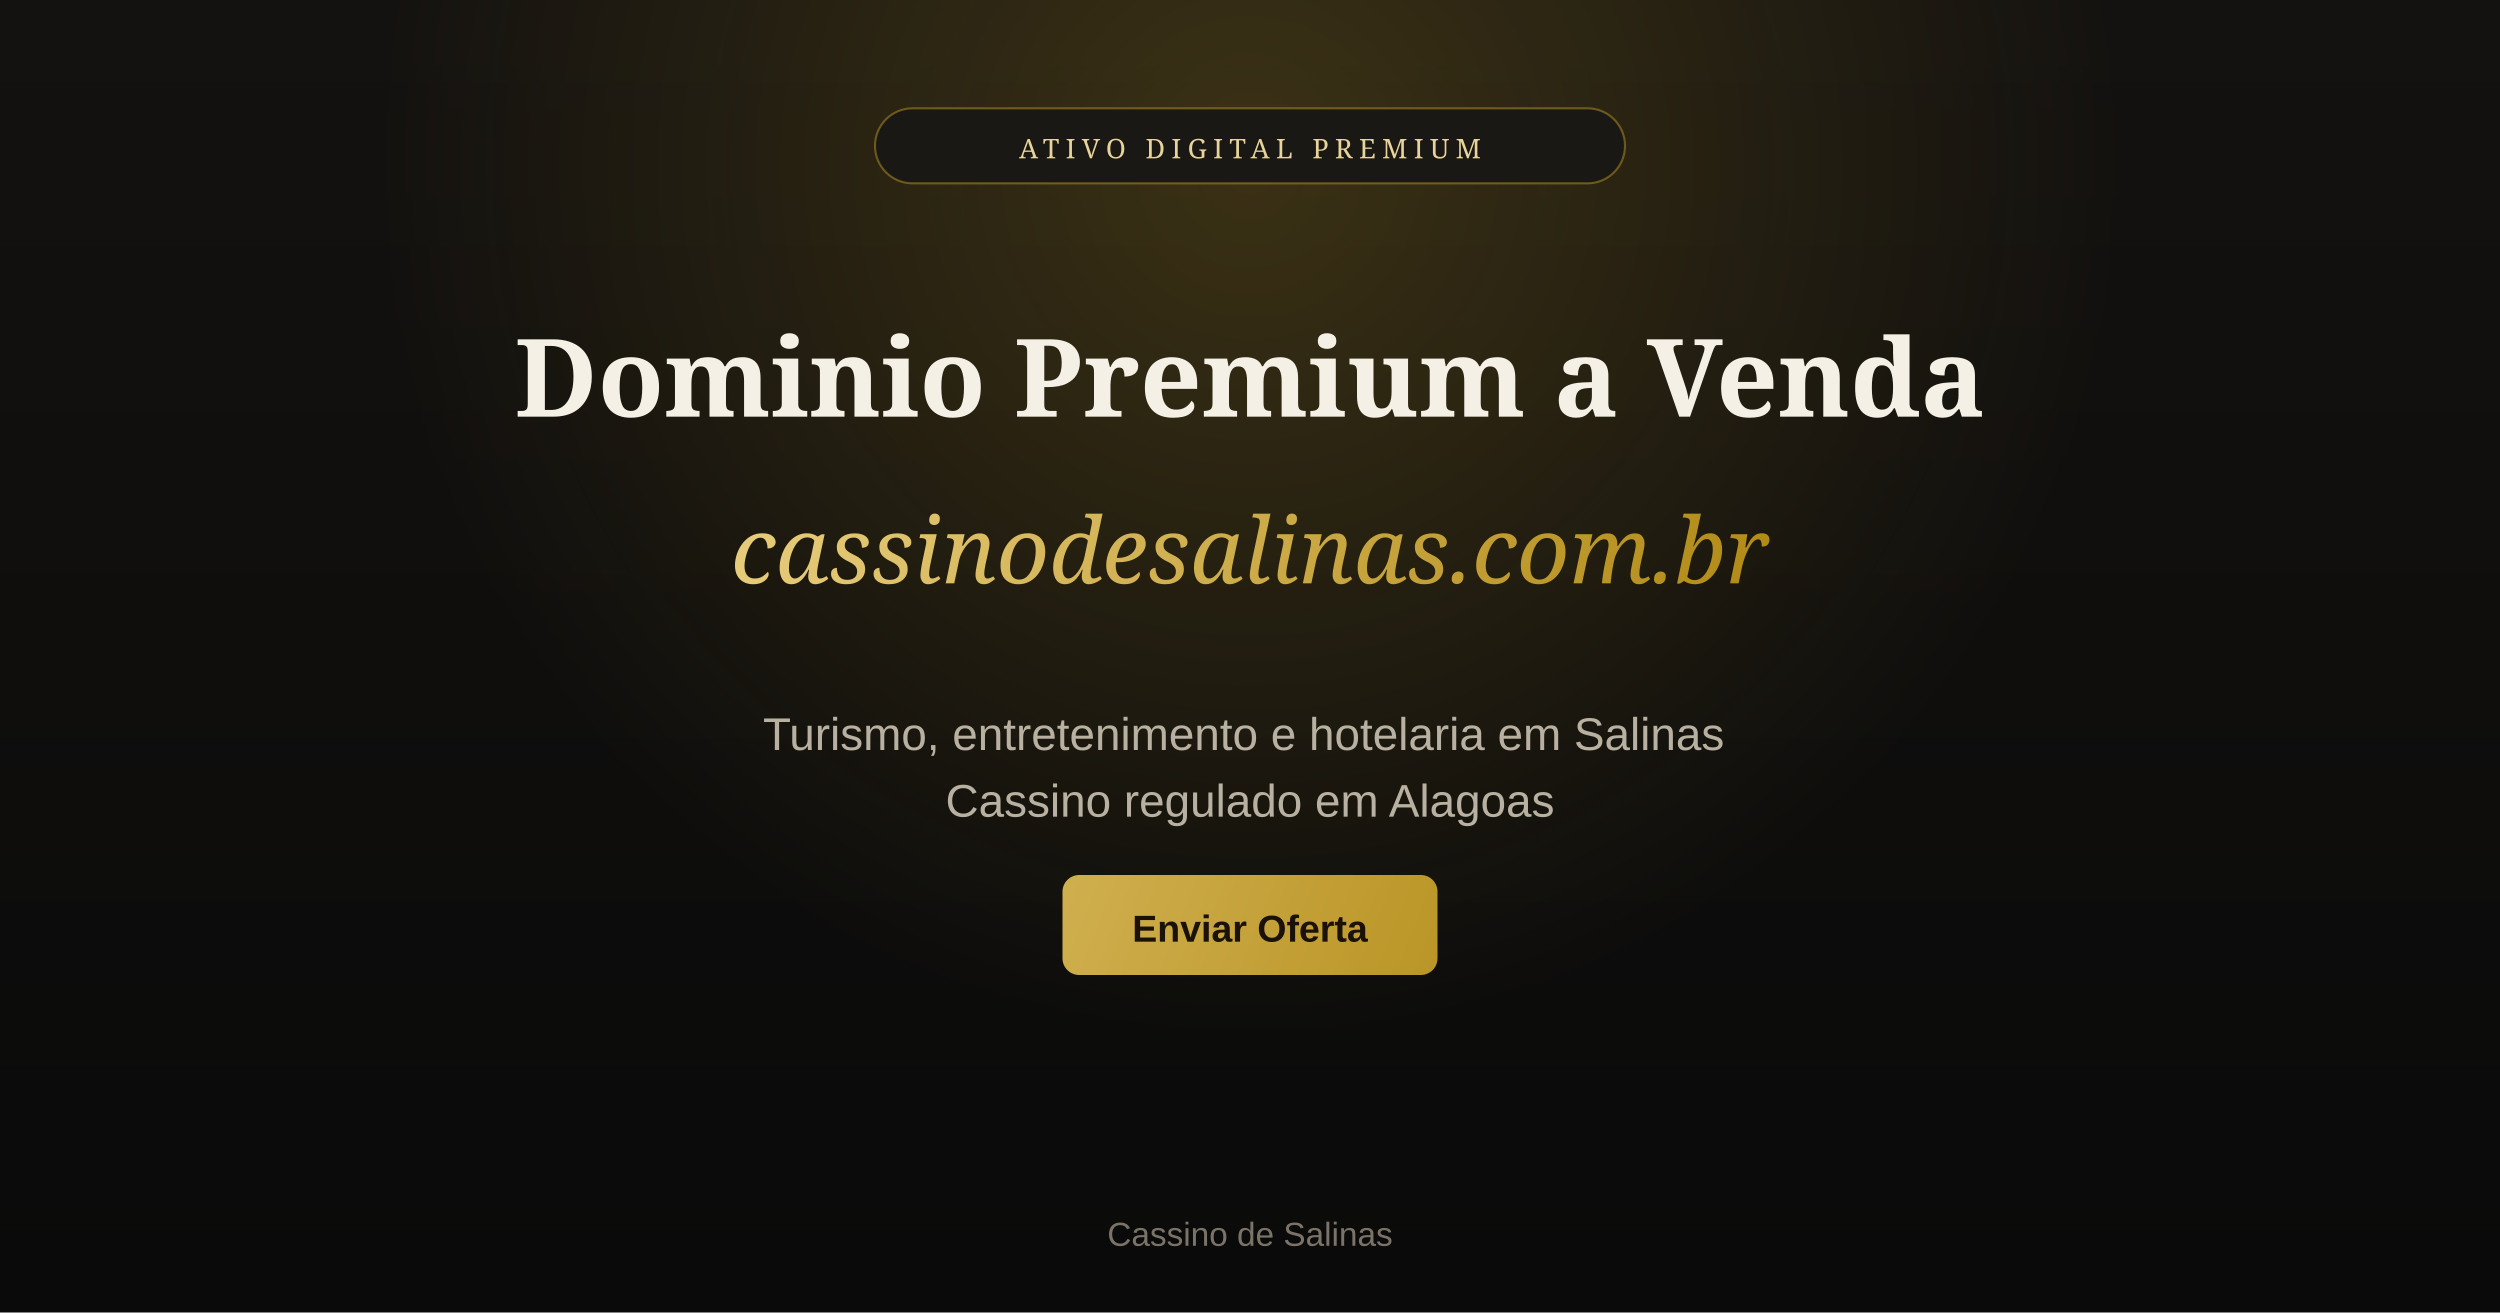
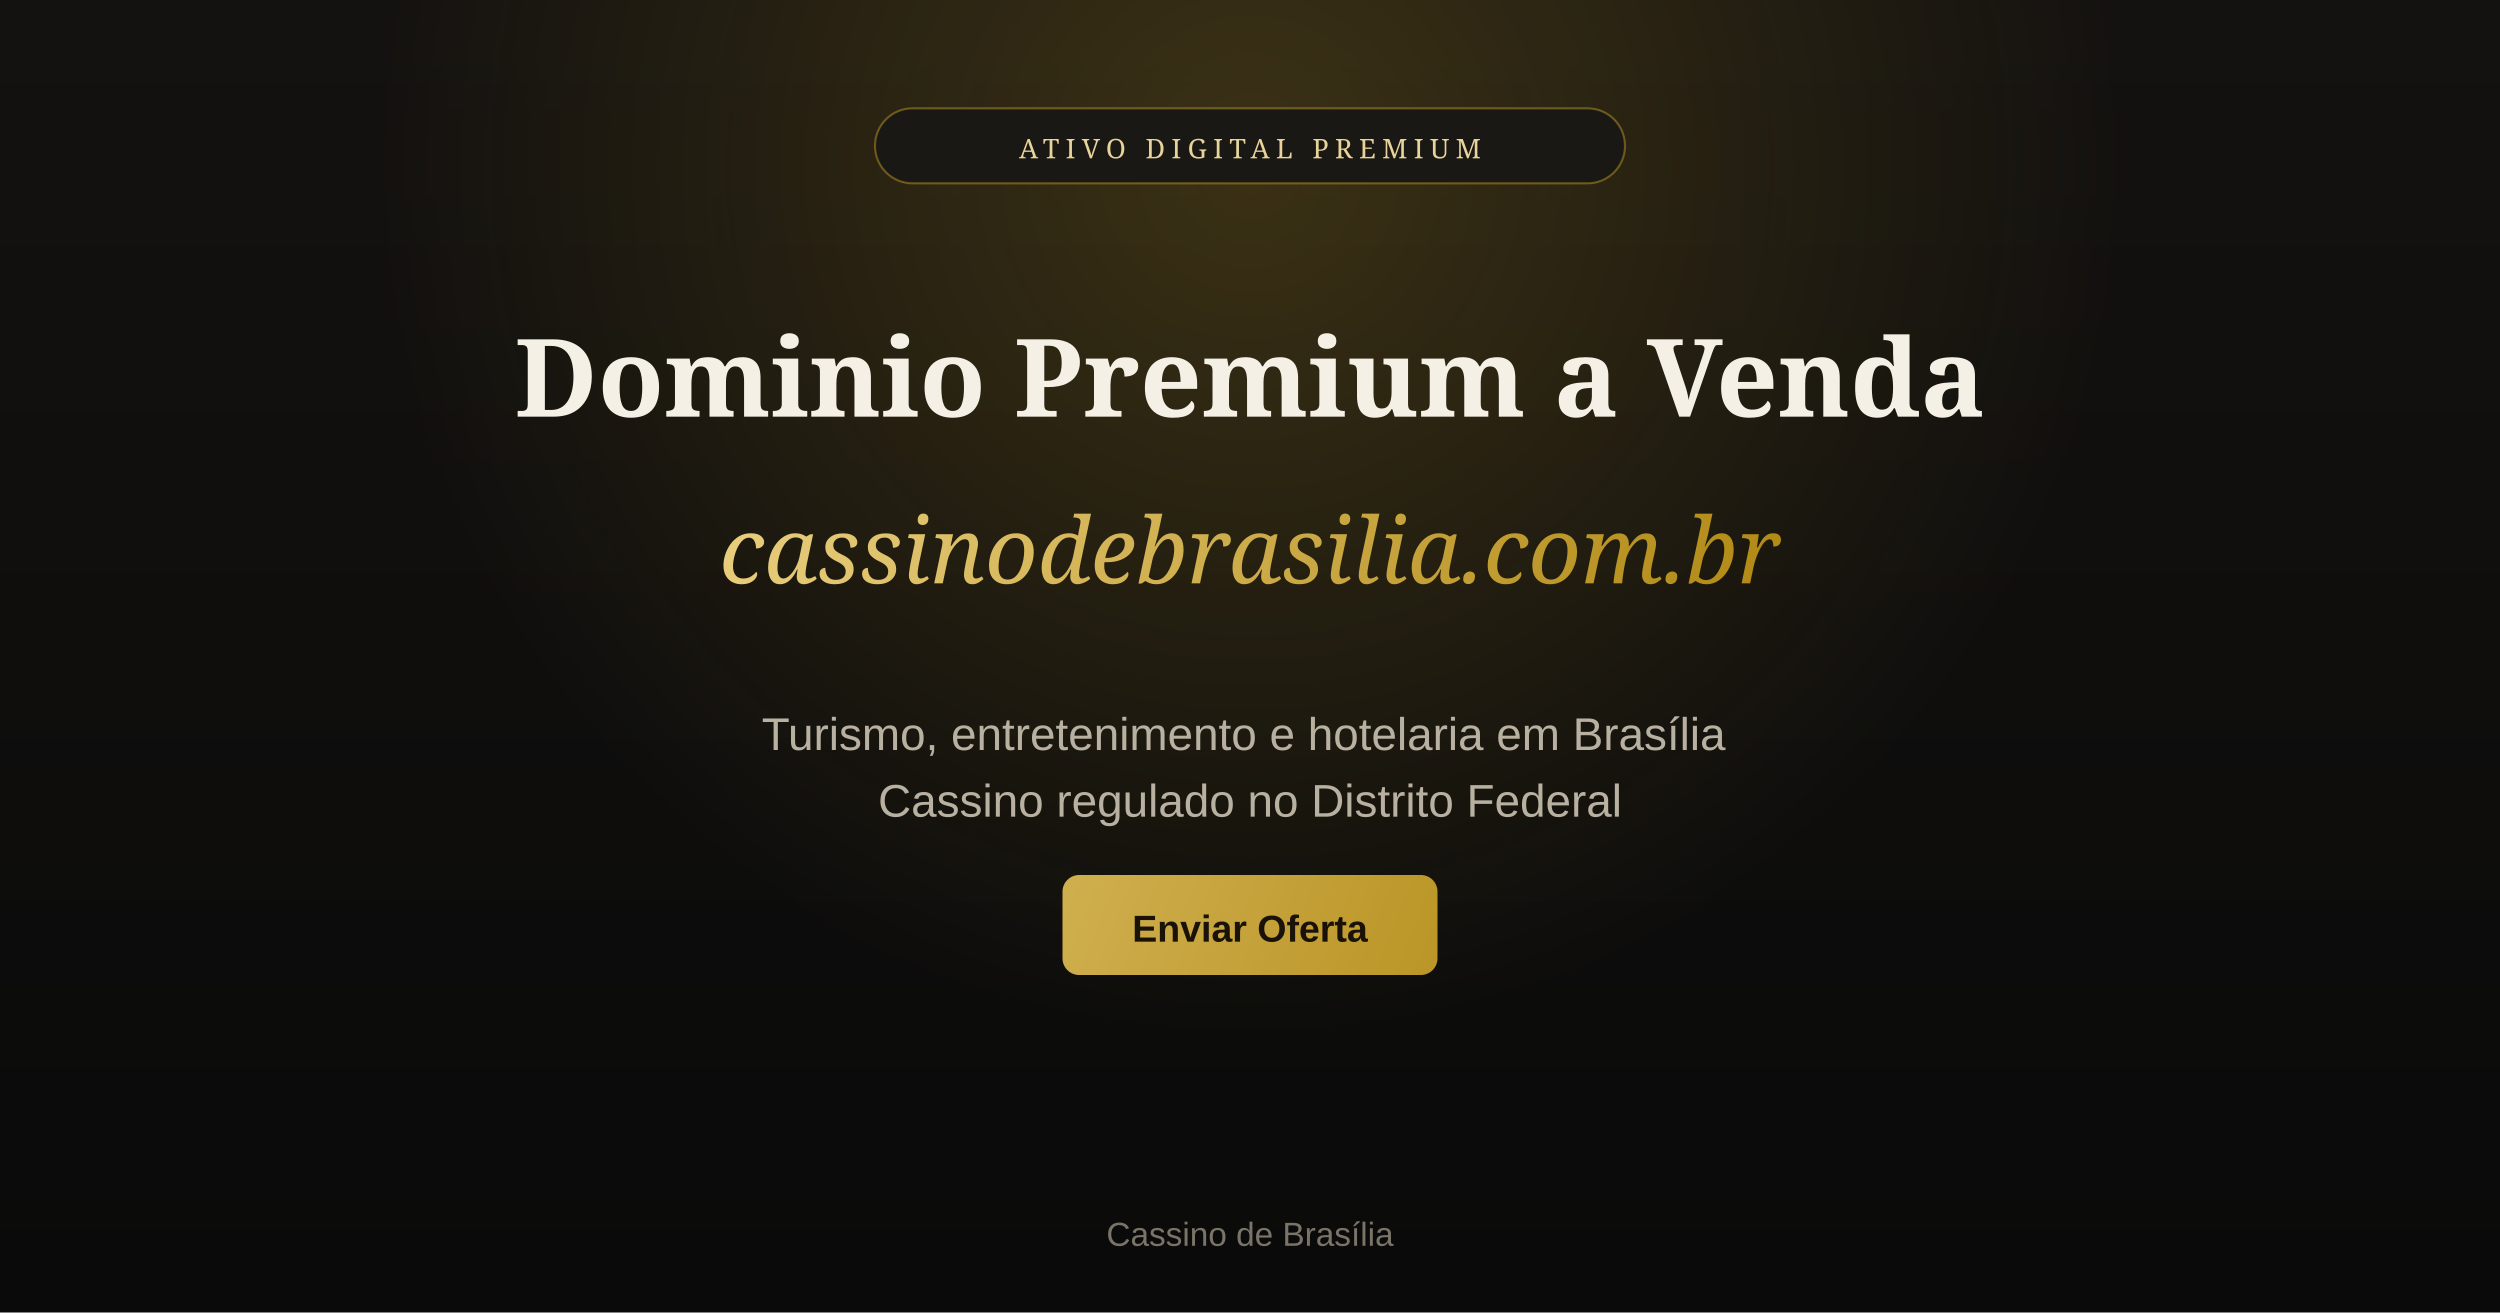
- <svg xmlns="http://www.w3.org/2000/svg" width="1200" height="630" viewBox="0 0 1200 630" role="img" aria-label="Cassino de Salinas dominio premium cassinodesalinas.com.br a venda">
+ <svg xmlns="http://www.w3.org/2000/svg" width="1200" height="630" viewBox="0 0 1200 630" role="img" aria-label="Cassino de Brasília dominio premium cassinodebrasilia.com.br a venda">
  <defs>
    <linearGradient id="bg" x1="600" y1="0" x2="600" y2="630" gradientUnits="userSpaceOnUse">
      <stop stop-color="#141210" />
      <stop offset="1" stop-color="#0a0a0a" />
    </linearGradient>
    <linearGradient id="gold" x1="300" y1="180" x2="900" y2="420" gradientUnits="userSpaceOnUse">
      <stop stop-color="#f0d78c" />
      <stop offset="1" stop-color="#a67c00" />
    </linearGradient>
    <radialGradient id="glow" cx="600" cy="80" r="420" gradientUnits="userSpaceOnUse">
      <stop stop-color="#c9a227" stop-opacity="0.22" />
      <stop offset="1" stop-color="#c9a227" stop-opacity="0" />
    </radialGradient>
  </defs>
  <rect width="1200" height="630" fill="url(#bg)" />
  <rect width="1200" height="630" fill="url(#glow)" />
  <rect x="420" y="52" width="360" height="36" rx="18" fill="#1a1814" stroke="#c9a227" stroke-opacity="0.45" />
  <text x="600" y="76" text-anchor="middle" fill="#e8d49a" font-family="Georgia, serif" font-size="13" letter-spacing="3">ATIVO DIGITAL PREMIUM</text>
  <text x="600" y="200" text-anchor="middle" fill="#f5f0e6" font-family="Georgia, serif" font-size="52" font-weight="600">Dominio Premium a Venda</text>
-   <text x="600" y="280" text-anchor="middle" fill="url(#gold)" font-family="Georgia, serif" font-size="44" font-style="italic">cassinodesalinas.com.br</text>
+   <text x="600" y="280" text-anchor="middle" fill="url(#gold)" font-family="Georgia, serif" font-size="44" font-style="italic">cassinodebrasilia.com.br</text>
  <text x="600" y="360" text-anchor="middle" fill="#b8b0a0" font-family="Arial, sans-serif" font-size="22">
-     <tspan x="600" dy="0">Turismo, entretenimento e hotelaria em Salinas</tspan>
-     <tspan x="600" dy="32">Cassino regulado em Alagoas</tspan>
+     <tspan x="600" dy="0">Turismo, entretenimento e hotelaria em Brasília</tspan>
+     <tspan x="600" dy="32">Cassino regulado no Distrito Federal</tspan>
  </text>
  <rect x="510" y="420" width="180" height="48" rx="8" fill="url(#gold)" />
  <text x="600" y="452" text-anchor="middle" fill="#1a1208" font-family="Arial, sans-serif" font-size="18" font-weight="700">Enviar Oferta</text>
-   <text x="600" y="598" text-anchor="middle" fill="#7a7468" font-family="Arial, sans-serif" font-size="16">Cassino de Salinas</text>
+   <text x="600" y="598" text-anchor="middle" fill="#7a7468" font-family="Arial, sans-serif" font-size="16">Cassino de Brasília</text>
</svg>
